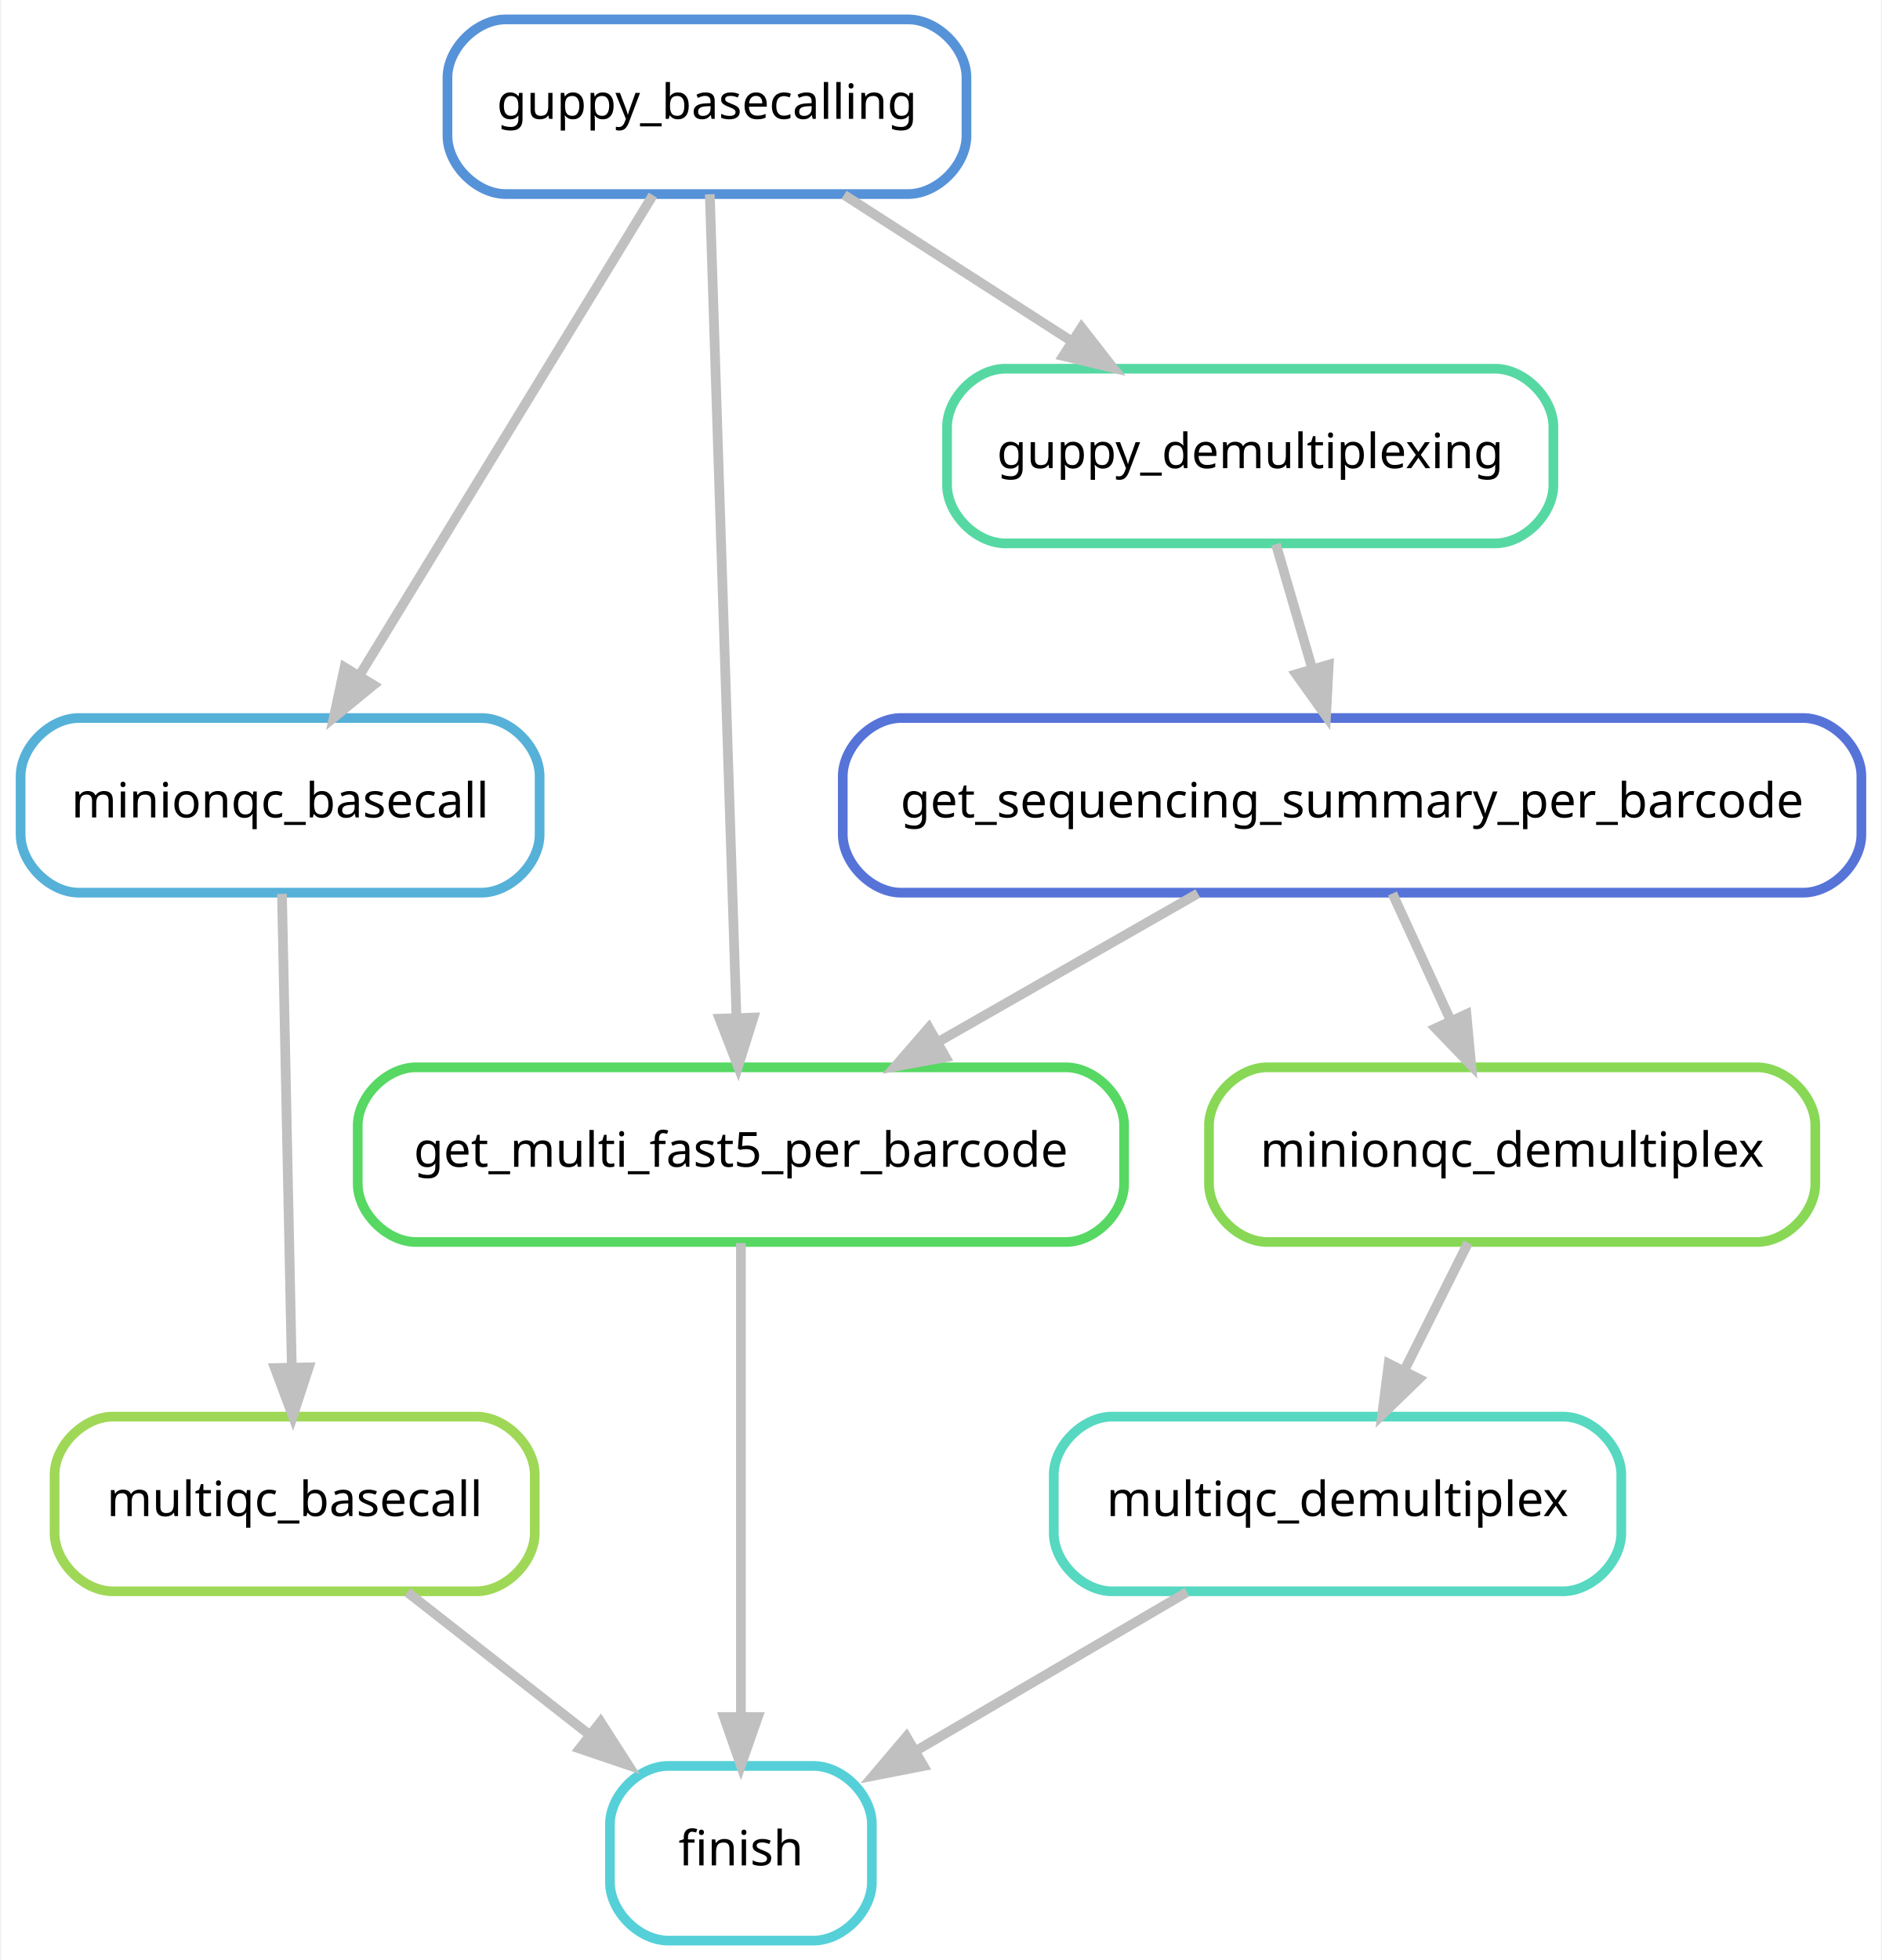
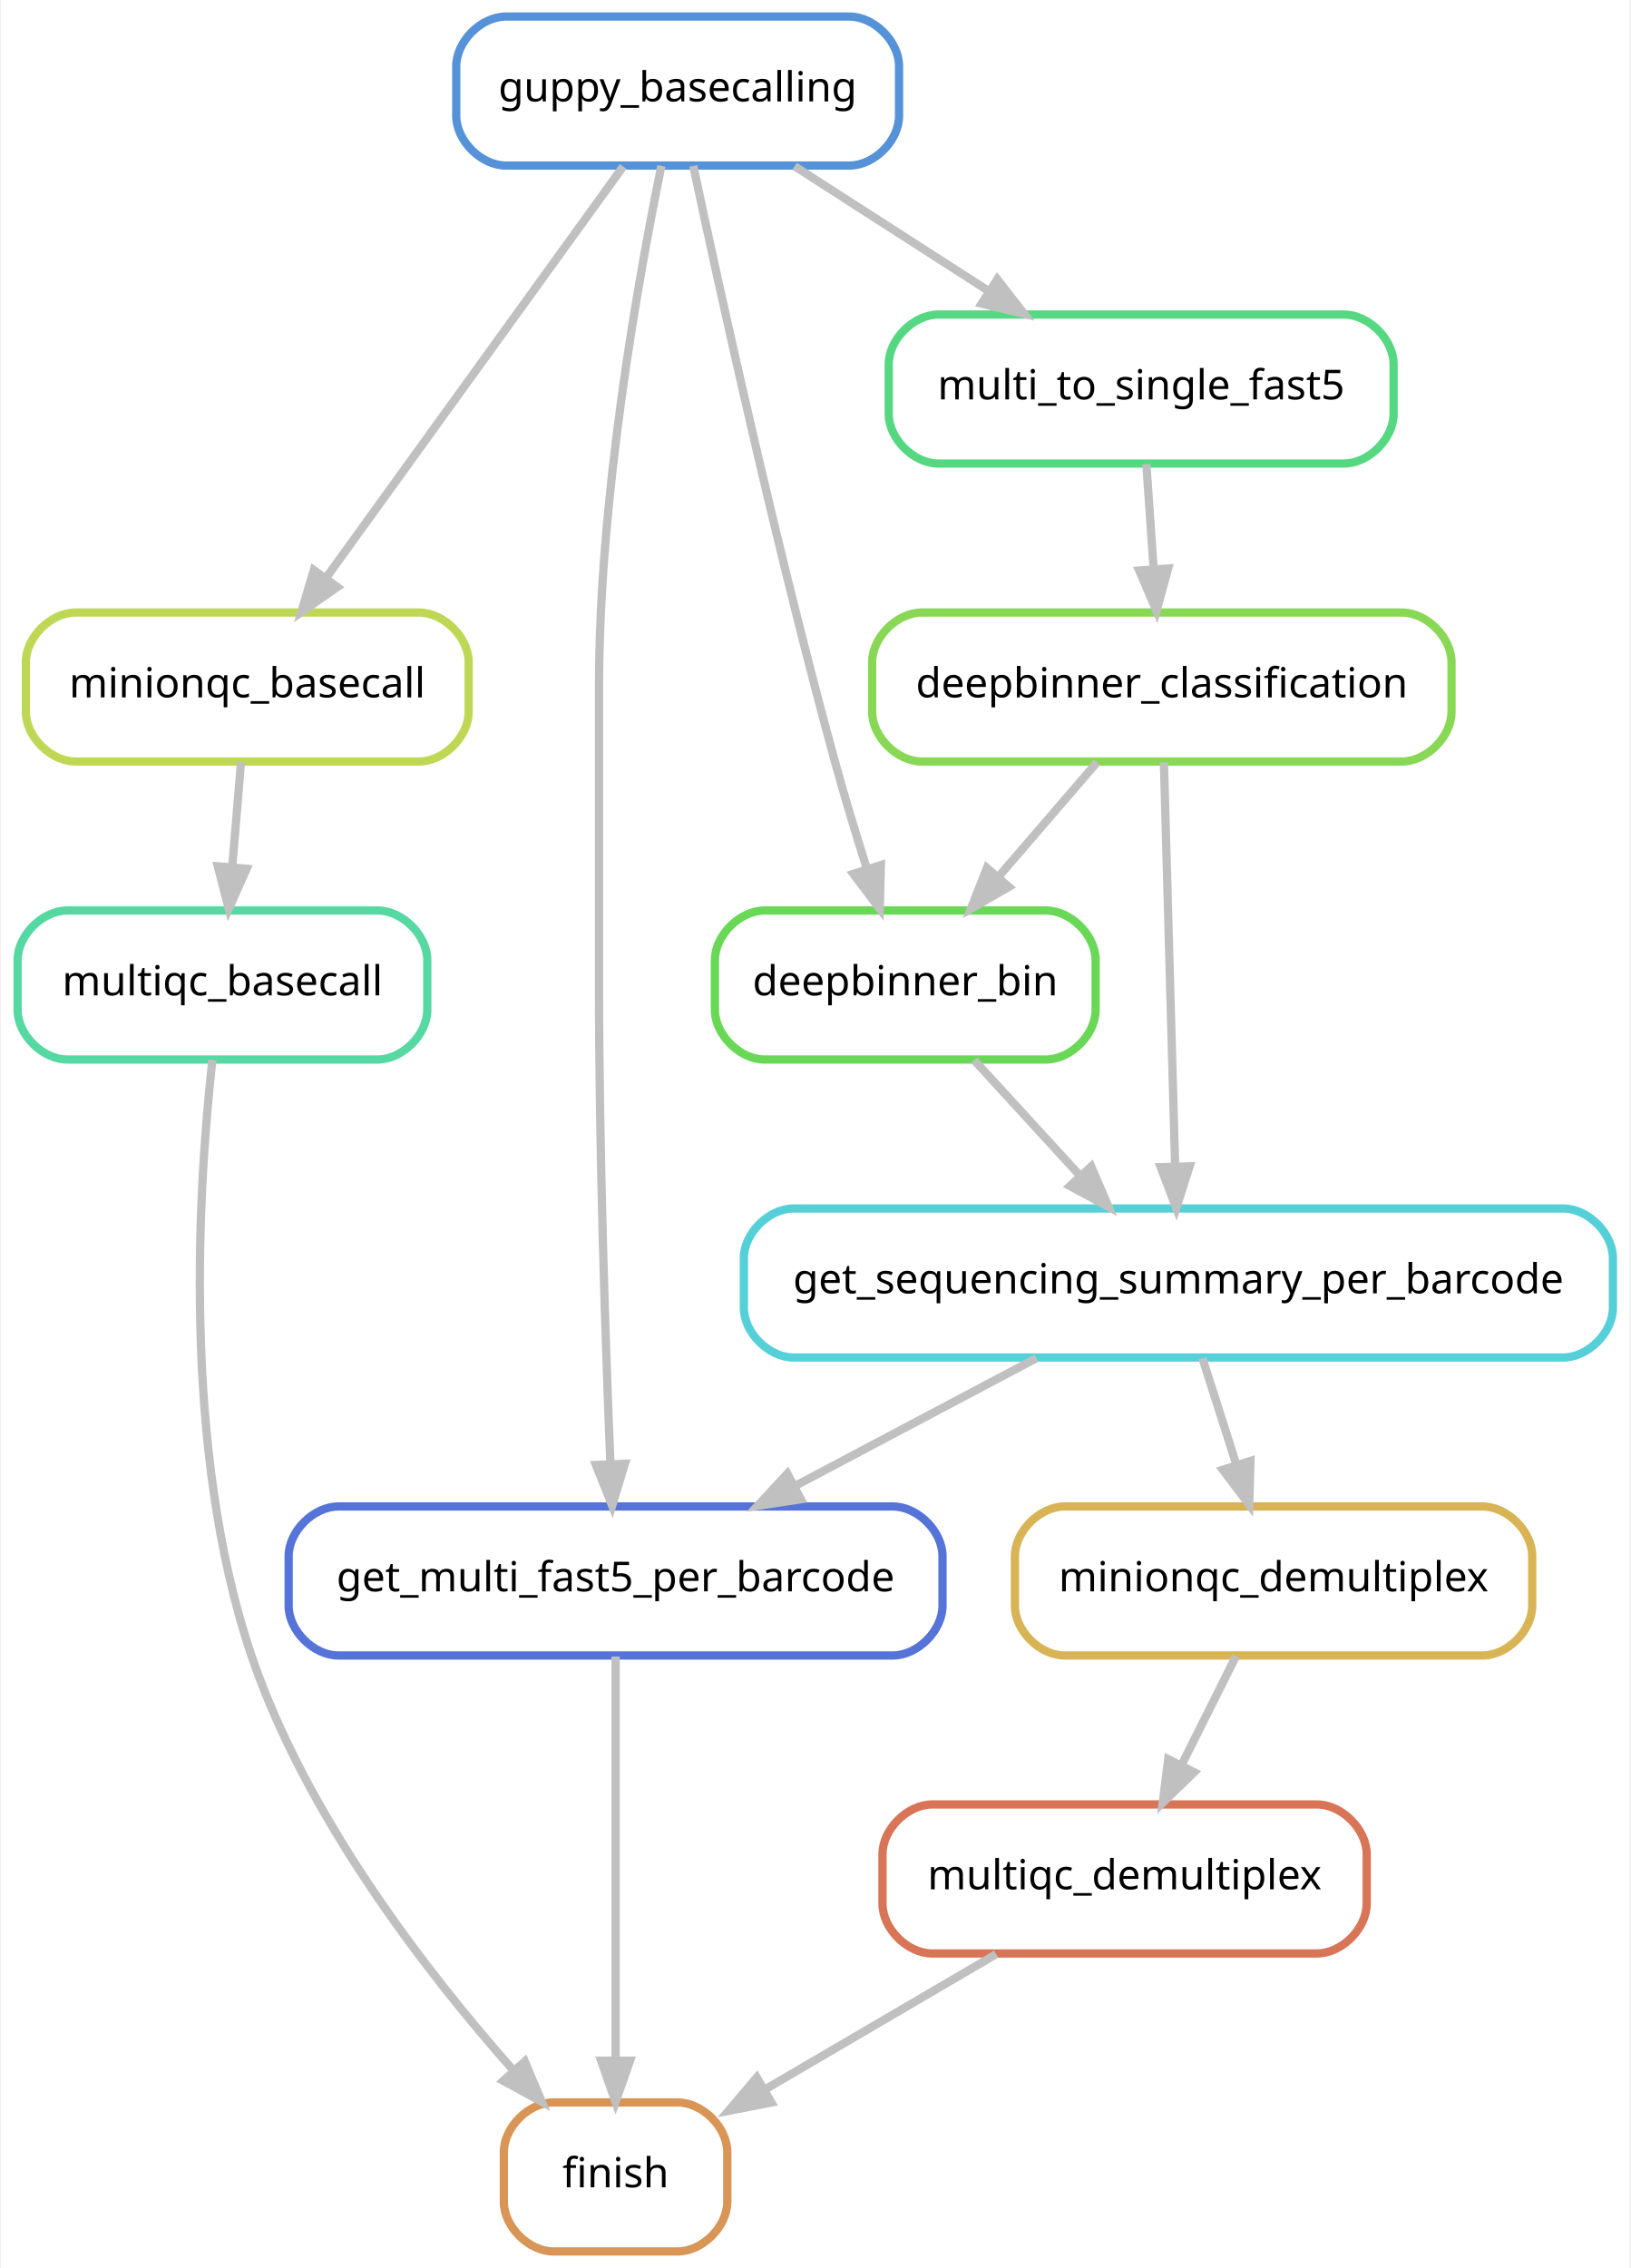
- <svg xmlns="http://www.w3.org/2000/svg" width="388pt" height="404pt" viewBox="0.00 0.00 387.50 404.00">
-   <g id="graph0" class="graph" transform="scale(1 1) rotate(0) translate(4 400)">
-     <polygon fill="#ffffff" stroke="transparent" points="-4,4 -4,-400 383.5,-400 383.5,4 -4,4" />
+ <svg xmlns="http://www.w3.org/2000/svg" width="394pt" height="548pt" viewBox="0.00 0.00 393.50 548.00">
+   <g id="graph0" class="graph" transform="scale(1 1) rotate(0) translate(4 544)">
+     <polygon fill="#ffffff" stroke="transparent" points="-4,4 -4,-544 389.5,-544 389.5,4 -4,4" />
    <g id="node1" class="node">
-       <path fill="none" stroke="#56d0d8" stroke-width="2" d="M163.5,-36C163.5,-36 133.5,-36 133.5,-36 127.5,-36 121.5,-30 121.5,-24 121.5,-24 121.5,-12 121.5,-12 121.5,-6 127.5,0 133.5,0 133.5,0 163.5,0 163.5,0 169.5,0 175.5,-6 175.5,-12 175.5,-12 175.5,-24 175.5,-24 175.5,-30 169.5,-36 163.5,-36" />
-       <text text-anchor="middle" x="148.5" y="-15.5" font-family="sans" font-size="10.00" fill="#000000">finish</text>
+       <path fill="none" stroke="#d89556" stroke-width="2" d="M159.5,-36C159.5,-36 129.5,-36 129.5,-36 123.5,-36 117.5,-30 117.5,-24 117.5,-24 117.5,-12 117.5,-12 117.5,-6 123.5,0 129.5,0 129.5,0 159.5,0 159.5,0 165.5,0 171.5,-6 171.5,-12 171.5,-12 171.5,-24 171.5,-24 171.5,-30 165.5,-36 159.5,-36" />
+       <text text-anchor="middle" x="144.5" y="-15.5" font-family="sans" font-size="10.00" fill="#000000">finish</text>
    </g>
    <g id="node2" class="node">
-       <path fill="none" stroke="#9fd856" stroke-width="2" d="M94,-108C94,-108 19,-108 19,-108 13,-108 7,-102 7,-96 7,-96 7,-84 7,-84 7,-78 13,-72 19,-72 19,-72 94,-72 94,-72 100,-72 106,-78 106,-84 106,-84 106,-96 106,-96 106,-102 100,-108 94,-108" />
-       <text text-anchor="middle" x="56.5" y="-87.5" font-family="sans" font-size="10.00" fill="#000000">multiqc_basecall</text>
+       <path fill="none" stroke="#56d8a2" stroke-width="2" d="M87,-324C87,-324 12,-324 12,-324 6,-324 0,-318 0,-312 0,-312 0,-300 0,-300 0,-294 6,-288 12,-288 12,-288 87,-288 87,-288 93,-288 99,-294 99,-300 99,-300 99,-312 99,-312 99,-318 93,-324 87,-324" />
+       <text text-anchor="middle" x="49.5" y="-303.5" font-family="sans" font-size="10.00" fill="#000000">multiqc_basecall</text>
+     </g>
+     <g id="edge1" class="edge">
+       <path fill="none" stroke="#c0c0c0" stroke-width="2" d="M47.073,-287.905C43.665,-257.32 39.62,-193.863 56.5,-144 69.644,-105.172 98.706,-67.568 119.846,-43.703" />
+       <polygon fill="#c0c0c0" stroke="#c0c0c0" stroke-width="2" points="122.562,-45.918 126.677,-36.155 117.371,-41.221 122.562,-45.918" />
+     </g>
+     <g id="node3" class="node">
+       <path fill="none" stroke="#d87556" stroke-width="2" d="M314,-108C314,-108 221,-108 221,-108 215,-108 209,-102 209,-96 209,-96 209,-84 209,-84 209,-78 215,-72 221,-72 221,-72 314,-72 314,-72 320,-72 326,-78 326,-84 326,-84 326,-96 326,-96 326,-102 320,-108 314,-108" />
+       <text text-anchor="middle" x="267.5" y="-87.5" font-family="sans" font-size="10.00" fill="#000000">multiqc_demultiplex</text>
+     </g>
+     <g id="edge2" class="edge">
+       <path fill="none" stroke="#c0c0c0" stroke-width="2" d="M236.462,-71.831C219.493,-61.898 198.385,-49.542 180.672,-39.174" />
+       <polygon fill="#c0c0c0" stroke="#c0c0c0" stroke-width="2" points="182.158,-35.988 171.76,-33.957 178.621,-42.029 182.158,-35.988" />
+     </g>
+     <g id="node4" class="node">
+       <path fill="none" stroke="#5673d8" stroke-width="2" d="M211.5,-180C211.5,-180 77.5,-180 77.5,-180 71.5,-180 65.5,-174 65.5,-168 65.5,-168 65.5,-156 65.5,-156 65.5,-150 71.5,-144 77.5,-144 77.5,-144 211.5,-144 211.5,-144 217.5,-144 223.5,-150 223.5,-156 223.5,-156 223.5,-168 223.5,-168 223.5,-174 217.5,-180 211.5,-180" />
+       <text text-anchor="middle" x="144.5" y="-159.5" font-family="sans" font-size="10.00" fill="#000000">get_multi_fast5_per_barcode</text>
    </g>
    <g id="edge3" class="edge">
-       <path fill="none" stroke="#c0c0c0" stroke-width="2" d="M79.716,-71.831C91.047,-62.963 104.846,-52.164 117.103,-42.572" />
-       <polygon fill="#c0c0c0" stroke="#c0c0c0" stroke-width="2" points="119.574,-45.082 125.292,-36.163 115.26,-39.57 119.574,-45.082" />
-     </g>
-     <g id="node3" class="node">
-       <path fill="none" stroke="#56d8c1" stroke-width="2" d="M318,-108C318,-108 225,-108 225,-108 219,-108 213,-102 213,-96 213,-96 213,-84 213,-84 213,-78 219,-72 225,-72 225,-72 318,-72 318,-72 324,-72 330,-78 330,-84 330,-84 330,-96 330,-96 330,-102 324,-108 318,-108" />
-       <text text-anchor="middle" x="271.5" y="-87.5" font-family="sans" font-size="10.00" fill="#000000">multiqc_demultiplex</text>
-     </g>
-     <g id="edge2" class="edge">
-       <path fill="none" stroke="#c0c0c0" stroke-width="2" d="M240.462,-71.831C223.493,-61.898 202.385,-49.542 184.672,-39.174" />
-       <polygon fill="#c0c0c0" stroke="#c0c0c0" stroke-width="2" points="186.158,-35.988 175.76,-33.957 182.621,-42.029 186.158,-35.988" />
-     </g>
-     <g id="node4" class="node">
-       <path fill="none" stroke="#56d863" stroke-width="2" d="M215.5,-180C215.5,-180 81.5,-180 81.5,-180 75.5,-180 69.5,-174 69.5,-168 69.5,-168 69.5,-156 69.5,-156 69.5,-150 75.5,-144 81.5,-144 81.5,-144 215.5,-144 215.5,-144 221.5,-144 227.5,-150 227.5,-156 227.5,-156 227.5,-168 227.5,-168 227.5,-174 221.5,-180 215.5,-180" />
-       <text text-anchor="middle" x="148.5" y="-159.5" font-family="sans" font-size="10.00" fill="#000000">get_multi_fast5_per_barcode</text>
-     </g>
-     <g id="edge1" class="edge">
-       <path fill="none" stroke="#c0c0c0" stroke-width="2" d="M148.5,-143.762C148.5,-119.201 148.5,-75.247 148.5,-46.354" />
-       <polygon fill="#c0c0c0" stroke="#c0c0c0" stroke-width="2" points="152,-46.09 148.5,-36.09 145,-46.09 152,-46.09" />
+       <path fill="none" stroke="#c0c0c0" stroke-width="2" d="M144.5,-143.762C144.5,-119.201 144.5,-75.247 144.5,-46.354" />
+       <polygon fill="#c0c0c0" stroke="#c0c0c0" stroke-width="2" points="148,-46.09 144.5,-36.09 141,-46.09 148,-46.09" />
    </g>
    <g id="node5" class="node">
-       <path fill="none" stroke="#56b1d8" stroke-width="2" d="M95,-252C95,-252 12,-252 12,-252 6,-252 0,-246 0,-240 0,-240 0,-228 0,-228 0,-222 6,-216 12,-216 12,-216 95,-216 95,-216 101,-216 107,-222 107,-228 107,-228 107,-240 107,-240 107,-246 101,-252 95,-252" />
-       <text text-anchor="middle" x="53.5" y="-231.5" font-family="sans" font-size="10.00" fill="#000000">minionqc_basecall</text>
+       <path fill="none" stroke="#bed856" stroke-width="2" d="M97,-396C97,-396 14,-396 14,-396 8,-396 2,-390 2,-384 2,-384 2,-372 2,-372 2,-366 8,-360 14,-360 14,-360 97,-360 97,-360 103,-360 109,-366 109,-372 109,-372 109,-384 109,-384 109,-390 103,-396 97,-396" />
+       <text text-anchor="middle" x="55.5" y="-375.5" font-family="sans" font-size="10.00" fill="#000000">minionqc_basecall</text>
    </g>
    <g id="edge4" class="edge">
-       <path fill="none" stroke="#c0c0c0" stroke-width="2" d="M53.88,-215.762C54.392,-191.201 55.307,-147.247 55.909,-118.354" />
-       <polygon fill="#c0c0c0" stroke="#c0c0c0" stroke-width="2" points="59.414,-118.16 56.123,-108.09 52.416,-118.014 59.414,-118.16" />
+       <path fill="none" stroke="#c0c0c0" stroke-width="2" d="M53.986,-359.831C53.344,-352.131 52.581,-342.974 51.868,-334.417" />
+       <polygon fill="#c0c0c0" stroke="#c0c0c0" stroke-width="2" points="55.353,-334.088 51.034,-324.413 48.377,-334.669 55.353,-334.088" />
    </g>
    <g id="node6" class="node">
-       <path fill="none" stroke="#88d856" stroke-width="2" d="M358,-180C358,-180 257,-180 257,-180 251,-180 245,-174 245,-168 245,-168 245,-156 245,-156 245,-150 251,-144 257,-144 257,-144 358,-144 358,-144 364,-144 370,-150 370,-156 370,-156 370,-168 370,-168 370,-174 364,-180 358,-180" />
-       <text text-anchor="middle" x="307.5" y="-159.5" font-family="sans" font-size="10.00" fill="#000000">minionqc_demultiplex</text>
+       <path fill="none" stroke="#d8b456" stroke-width="2" d="M354,-180C354,-180 253,-180 253,-180 247,-180 241,-174 241,-168 241,-168 241,-156 241,-156 241,-150 247,-144 253,-144 253,-144 354,-144 354,-144 360,-144 366,-150 366,-156 366,-156 366,-168 366,-168 366,-174 360,-180 354,-180" />
+       <text text-anchor="middle" x="303.5" y="-159.5" font-family="sans" font-size="10.00" fill="#000000">minionqc_demultiplex</text>
    </g>
    <g id="edge5" class="edge">
-       <path fill="none" stroke="#c0c0c0" stroke-width="2" d="M298.416,-143.831C294.438,-135.877 289.685,-126.369 285.286,-117.572" />
-       <polygon fill="#c0c0c0" stroke="#c0c0c0" stroke-width="2" points="288.309,-115.792 280.707,-108.413 282.048,-118.923 288.309,-115.792" />
+       <path fill="none" stroke="#c0c0c0" stroke-width="2" d="M294.416,-143.831C290.438,-135.877 285.685,-126.369 281.286,-117.572" />
+       <polygon fill="#c0c0c0" stroke="#c0c0c0" stroke-width="2" points="284.309,-115.792 276.707,-108.413 278.048,-118.923 284.309,-115.792" />
    </g>
    <g id="node7" class="node">
-       <path fill="none" stroke="#5673d8" stroke-width="2" d="M367.5,-252C367.5,-252 181.5,-252 181.5,-252 175.5,-252 169.5,-246 169.5,-240 169.5,-240 169.5,-228 169.5,-228 169.5,-222 175.5,-216 181.5,-216 181.5,-216 367.5,-216 367.5,-216 373.5,-216 379.5,-222 379.5,-228 379.5,-228 379.5,-240 379.5,-240 379.5,-246 373.5,-252 367.5,-252" />
-       <text text-anchor="middle" x="274.5" y="-231.5" font-family="sans" font-size="10.00" fill="#000000">get_sequencing_summary_per_barcode</text>
+       <path fill="none" stroke="#56d0d8" stroke-width="2" d="M373.5,-252C373.5,-252 187.5,-252 187.5,-252 181.5,-252 175.5,-246 175.5,-240 175.5,-240 175.5,-228 175.5,-228 175.5,-222 181.5,-216 187.5,-216 187.5,-216 373.5,-216 373.5,-216 379.5,-216 385.5,-222 385.5,-228 385.5,-228 385.5,-240 385.5,-240 385.5,-246 379.5,-252 373.5,-252" />
+       <text text-anchor="middle" x="280.5" y="-231.5" font-family="sans" font-size="10.00" fill="#000000">get_sequencing_summary_per_barcode</text>
+     </g>
+     <g id="edge6" class="edge">
+       <path fill="none" stroke="#c0c0c0" stroke-width="2" d="M246.181,-215.831C228.464,-206.452 206.666,-194.911 187.802,-184.924" />
+       <polygon fill="#c0c0c0" stroke="#c0c0c0" stroke-width="2" points="189.283,-181.749 178.808,-180.163 186.008,-187.935 189.283,-181.749" />
+     </g>
+     <g id="edge9" class="edge">
+       <path fill="none" stroke="#c0c0c0" stroke-width="2" d="M286.304,-215.831C288.791,-208.046 291.753,-198.773 294.512,-190.135" />
+       <polygon fill="#c0c0c0" stroke="#c0c0c0" stroke-width="2" points="297.909,-191.004 297.618,-180.413 291.241,-188.874 297.909,-191.004" />
+     </g>
+     <g id="node8" class="node">
+       <path fill="none" stroke="#5692d8" stroke-width="2" d="M201,-540C201,-540 118,-540 118,-540 112,-540 106,-534 106,-528 106,-528 106,-516 106,-516 106,-510 112,-504 118,-504 118,-504 201,-504 201,-504 207,-504 213,-510 213,-516 213,-516 213,-528 213,-528 213,-534 207,-540 201,-540" />
+       <text text-anchor="middle" x="159.5" y="-519.5" font-family="sans" font-size="10.00" fill="#000000">guppy_basecalling</text>
    </g>
    <g id="edge7" class="edge">
-       <path fill="none" stroke="#c0c0c0" stroke-width="2" d="M242.705,-215.831C226.44,-206.537 206.461,-195.121 189.095,-185.197" />
-       <polygon fill="#c0c0c0" stroke="#c0c0c0" stroke-width="2" points="190.704,-182.085 180.285,-180.163 187.231,-188.163 190.704,-182.085" />
-     </g>
-     <g id="edge9" class="edge">
-       <path fill="none" stroke="#c0c0c0" stroke-width="2" d="M282.827,-215.831C286.473,-207.877 290.831,-198.369 294.863,-189.572" />
-       <polygon fill="#c0c0c0" stroke="#c0c0c0" stroke-width="2" points="298.076,-190.962 299.061,-180.413 291.712,-188.046 298.076,-190.962" />
-     </g>
-     <g id="node8" class="node">
-       <path fill="none" stroke="#5692d8" stroke-width="2" d="M183,-396C183,-396 100,-396 100,-396 94,-396 88,-390 88,-384 88,-384 88,-372 88,-372 88,-366 94,-360 100,-360 100,-360 183,-360 183,-360 189,-360 195,-366 195,-372 195,-372 195,-384 195,-384 195,-390 189,-396 183,-396" />
-       <text text-anchor="middle" x="141.5" y="-375.5" font-family="sans" font-size="10.00" fill="#000000">guppy_basecalling</text>
-     </g>
-     <g id="edge6" class="edge">
-       <path fill="none" stroke="#c0c0c0" stroke-width="2" d="M142.085,-359.955C143.302,-322.394 146.116,-235.554 147.579,-190.41" />
-       <polygon fill="#c0c0c0" stroke="#c0c0c0" stroke-width="2" points="151.086,-190.253 147.912,-180.145 144.09,-190.026 151.086,-190.253" />
+       <path fill="none" stroke="#c0c0c0" stroke-width="2" d="M155.563,-503.916C149.998,-476.728 140.5,-423.642 140.5,-378 140.5,-378 140.5,-378 140.5,-306 140.5,-265.861 142.072,-219.452 143.245,-190.411" />
+       <polygon fill="#c0c0c0" stroke="#c0c0c0" stroke-width="2" points="146.752,-190.318 143.671,-180.181 139.758,-190.027 146.752,-190.318" />
    </g>
    <g id="edge8" class="edge">
-       <path fill="none" stroke="#c0c0c0" stroke-width="2" d="M130.355,-359.762C115.081,-334.768 87.534,-289.692 69.903,-260.841" />
-       <polygon fill="#c0c0c0" stroke="#c0c0c0" stroke-width="2" points="72.756,-258.797 64.555,-252.09 66.783,-262.447 72.756,-258.797" />
+       <path fill="none" stroke="#c0c0c0" stroke-width="2" d="M146.328,-503.762C128.199,-478.66 95.44,-433.302 74.615,-404.467" />
+       <polygon fill="#c0c0c0" stroke="#c0c0c0" stroke-width="2" points="77.257,-402.147 68.565,-396.09 71.582,-406.246 77.257,-402.147" />
    </g>
    <g id="node9" class="node">
-       <path fill="none" stroke="#56d8a2" stroke-width="2" d="M304,-324C304,-324 203,-324 203,-324 197,-324 191,-318 191,-312 191,-312 191,-300 191,-300 191,-294 197,-288 203,-288 203,-288 304,-288 304,-288 310,-288 316,-294 316,-300 316,-300 316,-312 316,-312 316,-318 310,-324 304,-324" />
-       <text text-anchor="middle" x="253.5" y="-303.5" font-family="sans" font-size="10.00" fill="#000000">guppy_demultiplexing</text>
+       <path fill="none" stroke="#68d856" stroke-width="2" d="M248.5,-324C248.5,-324 180.5,-324 180.5,-324 174.5,-324 168.5,-318 168.5,-312 168.5,-312 168.5,-300 168.5,-300 168.5,-294 174.5,-288 180.5,-288 180.5,-288 248.5,-288 248.5,-288 254.5,-288 260.5,-294 260.5,-300 260.5,-300 260.5,-312 260.5,-312 260.5,-318 254.5,-324 248.5,-324" />
+       <text text-anchor="middle" x="214.5" y="-303.5" font-family="sans" font-size="10.00" fill="#000000">deepbinner_bin</text>
+     </g>
+     <g id="edge12" class="edge">
+       <path fill="none" stroke="#c0c0c0" stroke-width="2" d="M163.282,-503.91C169.667,-473.857 183.287,-411.819 197.5,-360 199.829,-351.509 202.609,-342.349 205.24,-334.027" />
+       <polygon fill="#c0c0c0" stroke="#c0c0c0" stroke-width="2" points="208.609,-334.985 208.335,-324.394 201.944,-332.844 208.609,-334.985" />
+     </g>
+     <g id="node11" class="node">
+       <path fill="none" stroke="#56d882" stroke-width="2" d="M320.5,-468C320.5,-468 222.5,-468 222.5,-468 216.5,-468 210.5,-462 210.5,-456 210.5,-456 210.5,-444 210.5,-444 210.5,-438 216.5,-432 222.5,-432 222.5,-432 320.5,-432 320.5,-432 326.5,-432 332.5,-438 332.5,-444 332.5,-444 332.5,-456 332.5,-456 332.5,-462 326.5,-468 320.5,-468" />
+       <text text-anchor="middle" x="271.5" y="-447.5" font-family="sans" font-size="10.00" fill="#000000">multi_to_single_fast5</text>
+     </g>
+     <g id="edge15" class="edge">
+       <path fill="none" stroke="#c0c0c0" stroke-width="2" d="M187.762,-503.831C201.955,-494.707 219.328,-483.539 234.564,-473.745" />
+       <polygon fill="#c0c0c0" stroke="#c0c0c0" stroke-width="2" points="236.728,-476.515 243.247,-468.163 232.942,-470.626 236.728,-476.515" />
    </g>
    <g id="edge11" class="edge">
-       <path fill="none" stroke="#c0c0c0" stroke-width="2" d="M169.762,-359.831C183.955,-350.707 201.328,-339.539 216.564,-329.745" />
-       <polygon fill="#c0c0c0" stroke="#c0c0c0" stroke-width="2" points="218.728,-332.515 225.247,-324.163 214.942,-326.626 218.728,-332.515" />
+       <path fill="none" stroke="#c0c0c0" stroke-width="2" d="M231.155,-287.831C238.911,-279.369 248.28,-269.149 256.761,-259.897" />
+       <polygon fill="#c0c0c0" stroke="#c0c0c0" stroke-width="2" points="259.444,-262.15 263.621,-252.413 254.284,-257.42 259.444,-262.15" />
+     </g>
+     <g id="node10" class="node">
+       <path fill="none" stroke="#88d856" stroke-width="2" d="M334.5,-396C334.5,-396 218.5,-396 218.5,-396 212.5,-396 206.5,-390 206.5,-384 206.5,-384 206.5,-372 206.5,-372 206.5,-366 212.5,-360 218.5,-360 218.5,-360 334.5,-360 334.5,-360 340.5,-360 346.5,-366 346.5,-372 346.5,-372 346.5,-384 346.5,-384 346.5,-390 340.5,-396 334.5,-396" />
+       <text text-anchor="middle" x="276.5" y="-375.5" font-family="sans" font-size="10.00" fill="#000000">deepbinner_classification</text>
    </g>
    <g id="edge10" class="edge">
-       <path fill="none" stroke="#c0c0c0" stroke-width="2" d="M258.799,-287.831C261.07,-280.046 263.775,-270.773 266.294,-262.135" />
-       <polygon fill="#c0c0c0" stroke="#c0c0c0" stroke-width="2" points="269.689,-262.993 269.13,-252.413 262.969,-261.033 269.689,-262.993" />
+       <path fill="none" stroke="#c0c0c0" stroke-width="2" d="M277.007,-359.762C277.689,-335.201 278.91,-291.247 279.712,-262.354" />
+       <polygon fill="#c0c0c0" stroke="#c0c0c0" stroke-width="2" points="283.218,-262.183 279.998,-252.09 276.221,-261.988 283.218,-262.183" />
+     </g>
+     <g id="edge13" class="edge">
+       <path fill="none" stroke="#c0c0c0" stroke-width="2" d="M260.855,-359.831C253.641,-351.454 244.943,-341.353 237.04,-332.175" />
+       <polygon fill="#c0c0c0" stroke="#c0c0c0" stroke-width="2" points="239.533,-329.707 230.356,-324.413 234.229,-334.275 239.533,-329.707" />
+     </g>
+     <g id="edge14" class="edge">
+       <path fill="none" stroke="#c0c0c0" stroke-width="2" d="M272.762,-431.831C273.296,-424.131 273.932,-414.974 274.527,-406.417" />
+       <polygon fill="#c0c0c0" stroke="#c0c0c0" stroke-width="2" points="278.02,-406.632 275.221,-396.413 271.037,-406.147 278.02,-406.632" />
    </g>
  </g>
</svg>
